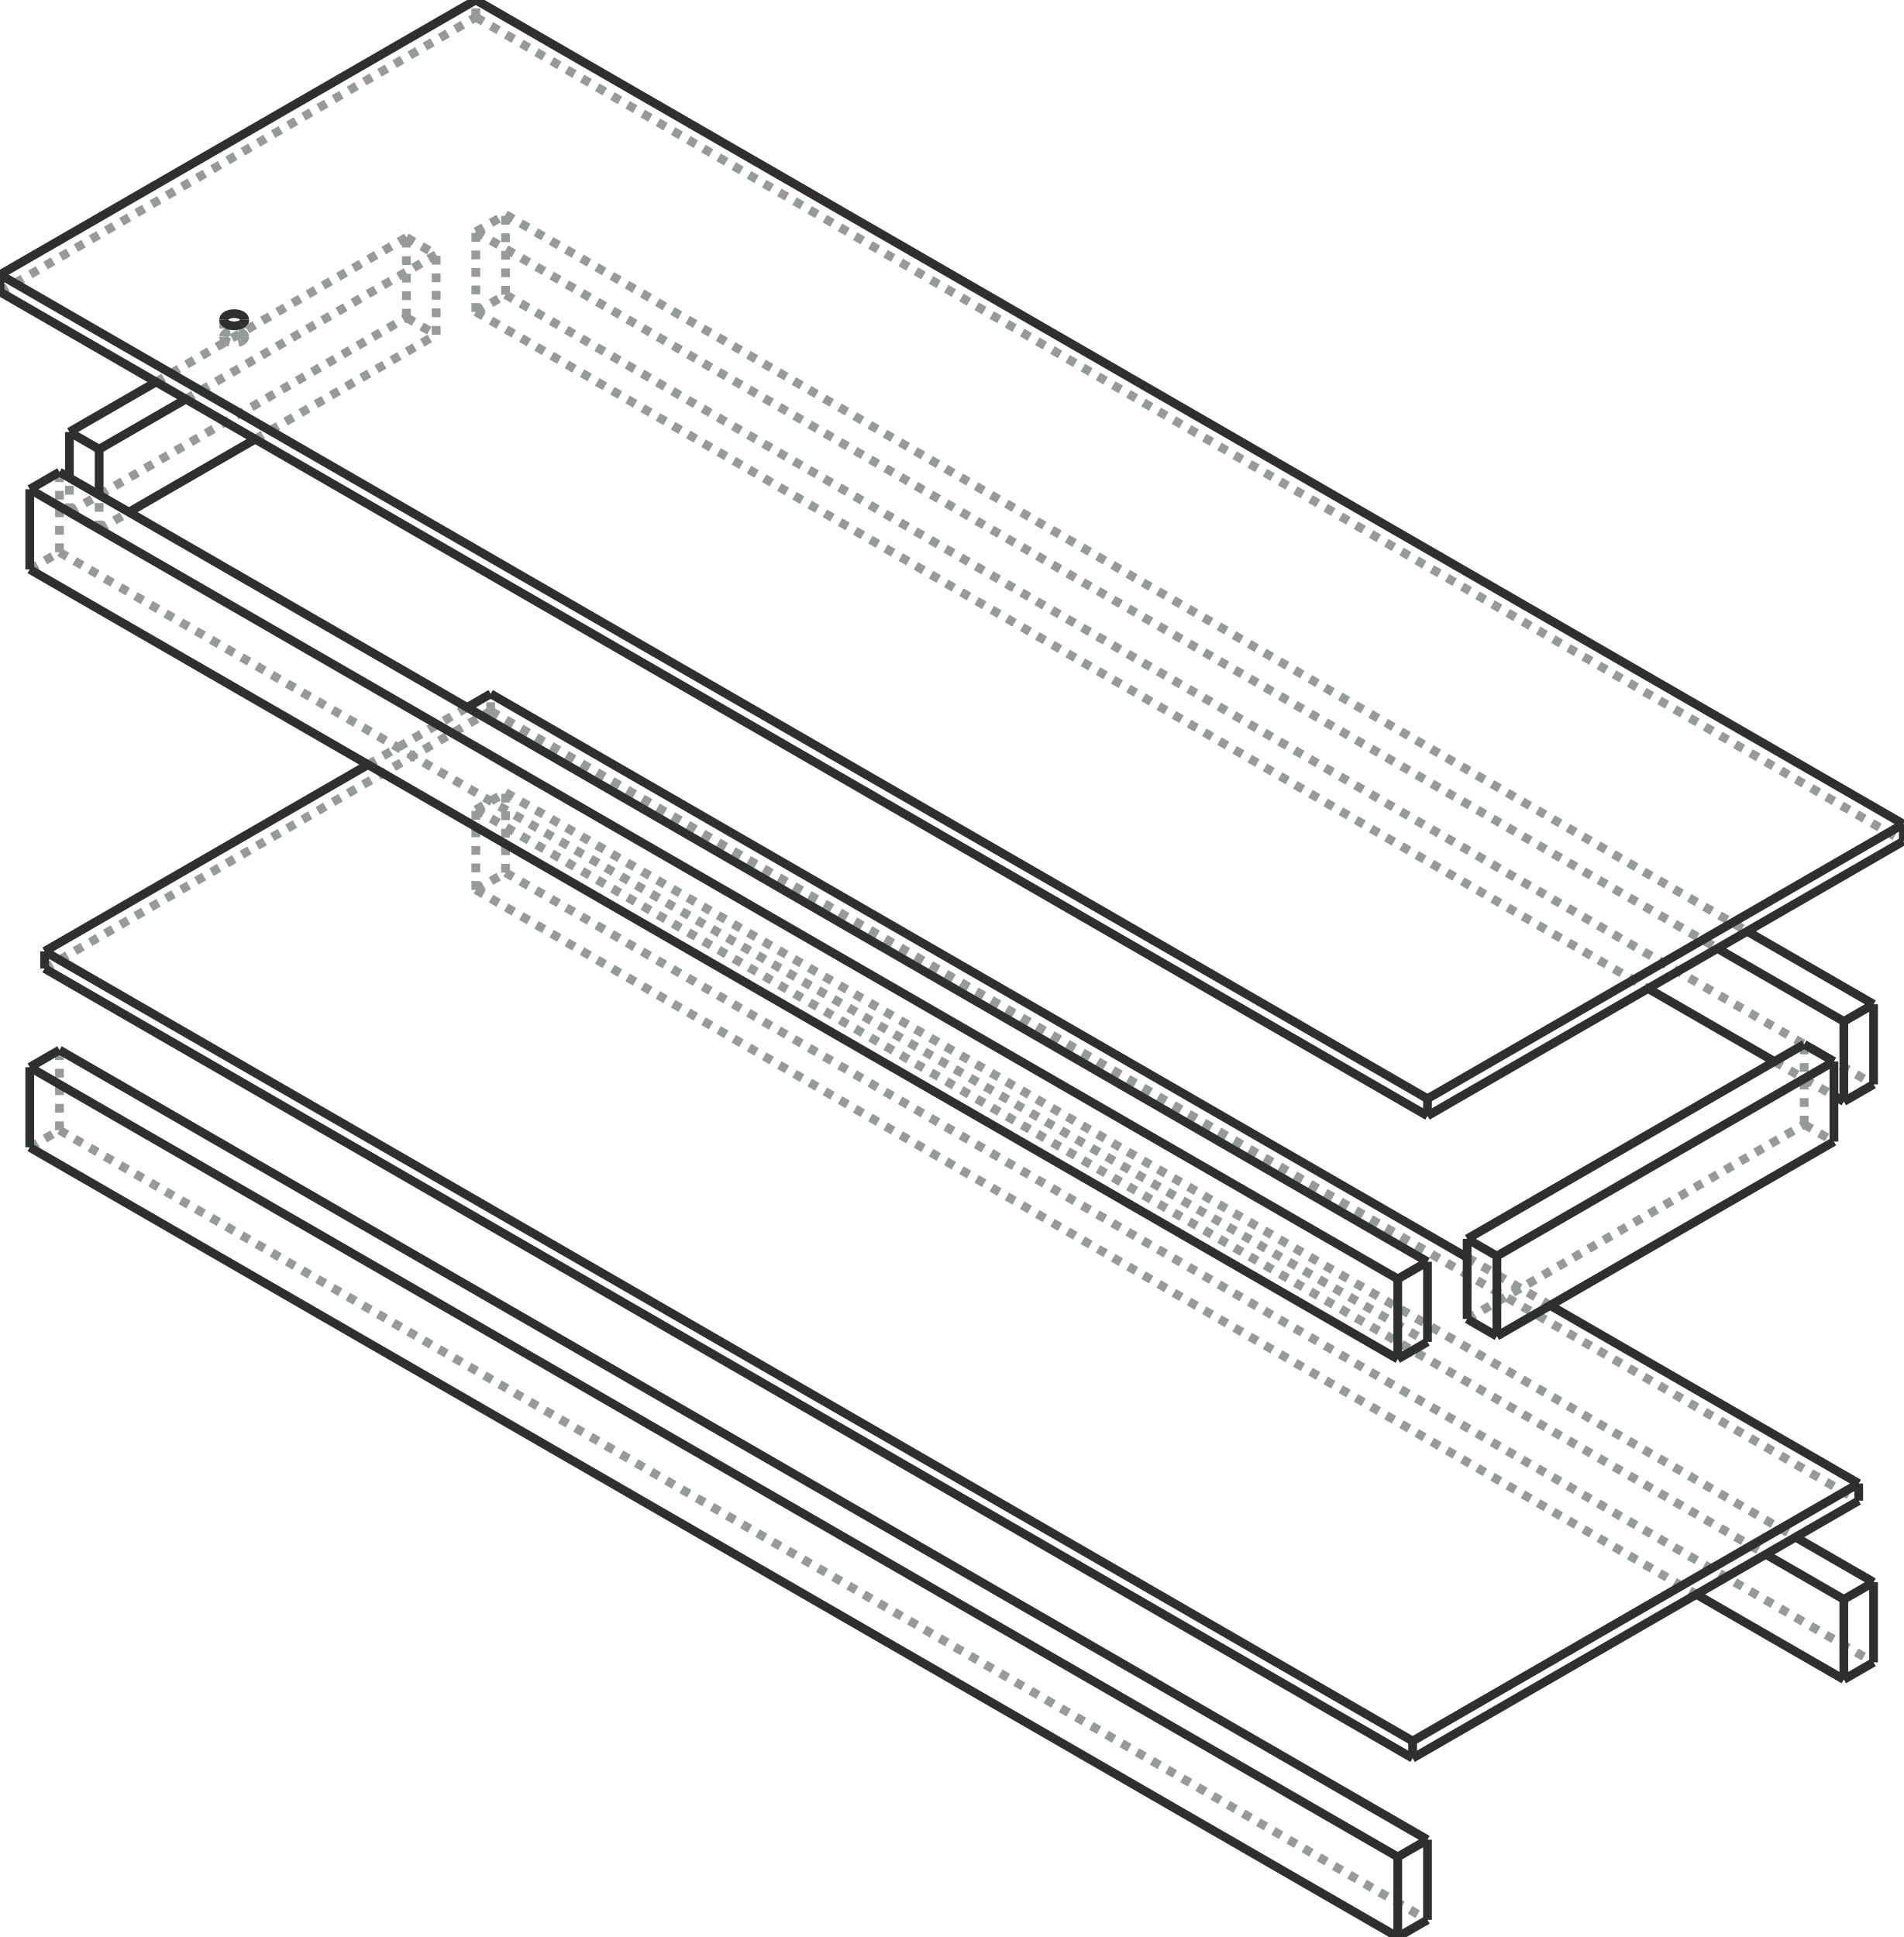
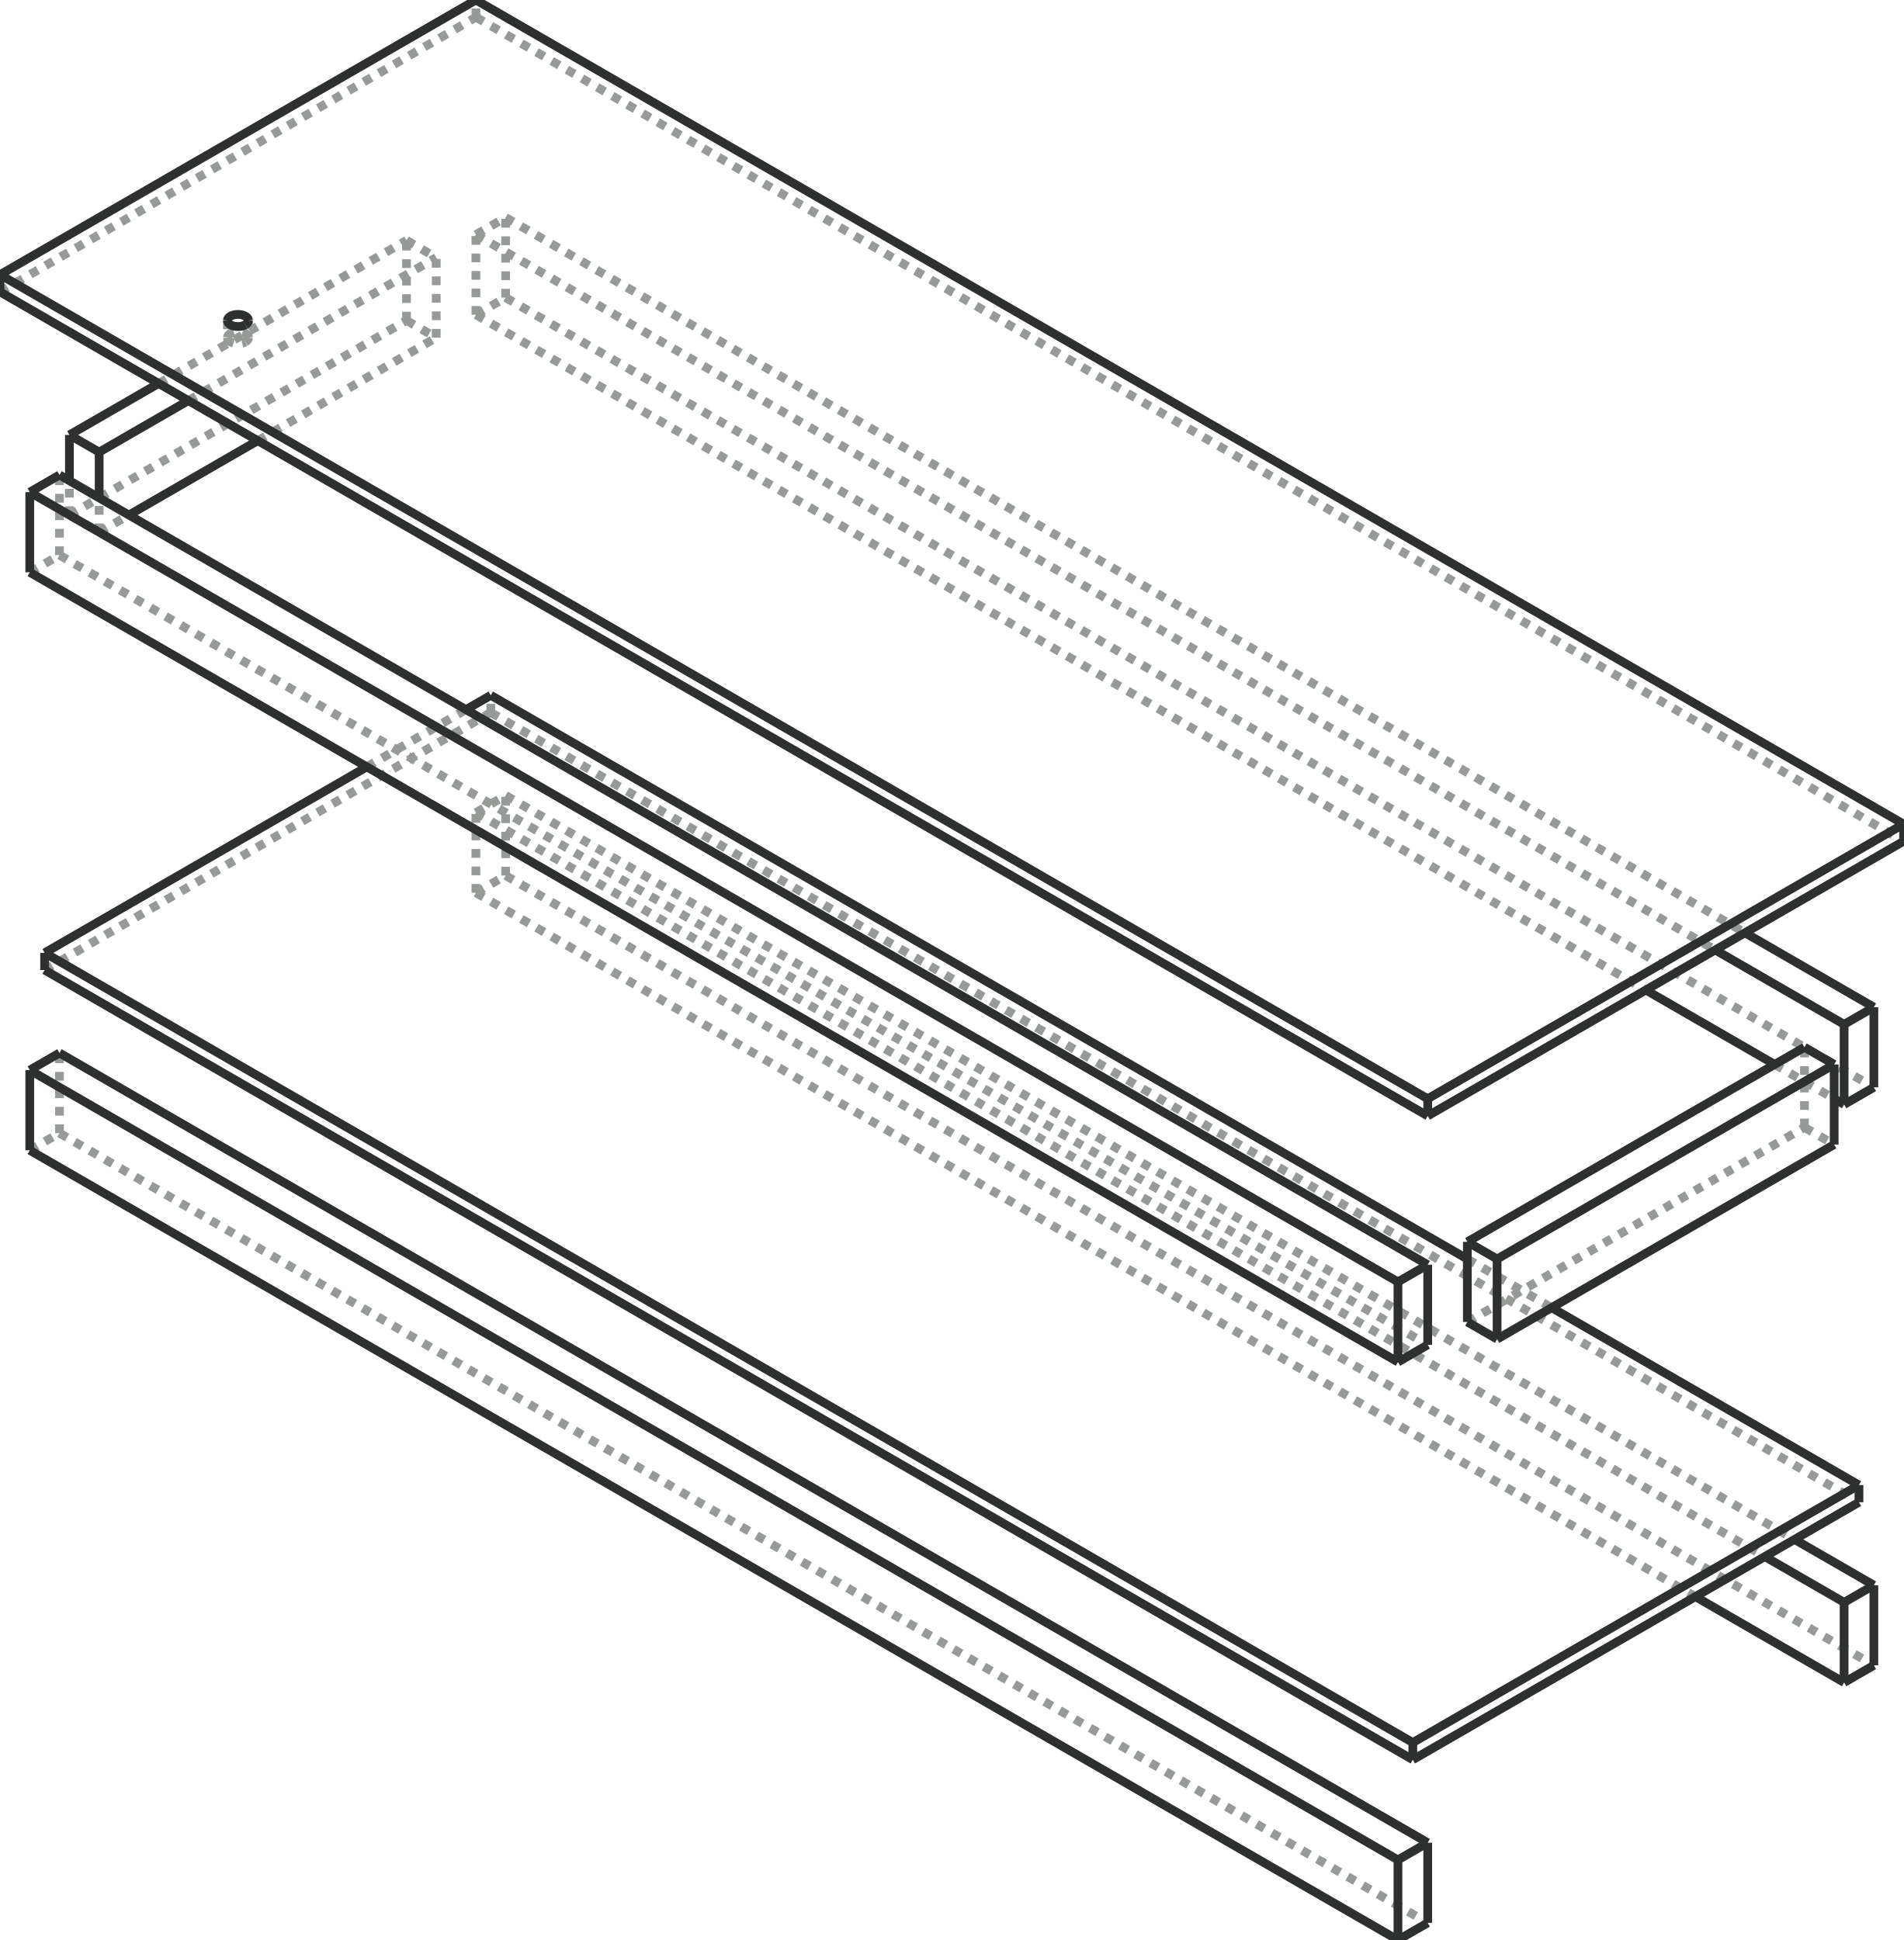
- <svg xmlns="http://www.w3.org/2000/svg" width="97.75" height="99.497">
-   <g transform="scale(0.05669291, -0.05669291) translate(-0.0,-1158.772)" stroke-width="7.937" fill="none">
-     <g stroke="rgb(150,155,151)" fill="none" stroke-dasharray="7.937,7.937">
-       <path d="M431.052,352.563 L431.052,425.15 " />
-       <path d="M431.052,425.15 L457.993,440.704 " />
-       <path d="M457.993,368.117 L457.993,440.704 " />
-       <path d="M431.052,352.563 L457.993,368.117 " />
-       <path d="M431.052,352.563 L1536.755,-285.815 " />
-       <path d="M431.052,425.15 L1599.617,-249.521 " />
-       <path d="M457.993,368.117 L1697.268,-347.378 " />
-       <path d="M457.993,440.704 L1626.558,-233.967 " />
-       <path d="M53.882,134.804 L53.882,207.39 " />
-       <path d="M26.941,119.249 L53.882,134.804 " />
-       <path d="M53.882,134.804 L1293.157,-580.692 " />
-       <path d="M431.052,876.223 L431.052,948.81 " />
-       <path d="M431.052,948.81 L457.993,964.364 " />
-       <path d="M457.993,891.778 L457.993,964.364 " />
-       <path d="M431.052,876.223 L457.993,891.778 " />
-       <path d="M431.052,876.223 L1492.985,263.116 " />
-       <path d="M1607.466,197.021 L1661.347,165.912 " />
-       <path d="M431.052,948.81 L1555.847,299.409 " />
-       <path d="M457.993,891.778 L1697.268,176.282 " />
-       <path d="M457.993,964.364 L1582.788,314.964 " />
-       <path d="M53.882,658.464 L53.882,731.05 " />
-       <path d="M26.941,642.909 L53.882,658.464 " />
-       <path d="M53.882,658.464 L1293.157,-57.032 " />
-       <path d="M62.862,694.757 L62.862,725.865 " />
-       <path d="M141.421,812.7 L368.191,943.625 " />
-       <path d="M368.191,871.039 L368.191,943.625 " />
-       <path d="M62.862,694.757 L368.191,871.039 " />
-       <path d="M89.803,679.203 L89.803,710.311 " />
-       <path d="M168.362,797.146 L395.131,928.071 " />
-       <path d="M395.131,855.484 L395.131,928.071 " />
-       <path d="M89.803,679.203 L116.743,694.757 " />
-       <path d="M231.224,760.852 L395.131,855.484 " />
-       <path d="M62.862,694.757 L89.803,679.203 " />
-       <path d="M368.191,871.039 L395.131,855.484 " />
-       <path d="M368.191,943.625 L395.131,928.071 " />
-       <path d="M1634.407,139.988 L1634.407,212.575 " />
-       <path d="M1329.078,-36.293 L1634.407,139.988 " />
-       <path d="M1634.407,139.988 L1661.347,124.434 " />
-       <path d="M333.401,465.975 L423.203,517.822 " />
-       <path d="M444.523,514.577 L444.523,530.131 " />
-       <path d="M40.411,281.263 L444.523,514.577 " />
-       <path d="M444.523,514.577 L1683.798,-200.919 " />
-       <path d="M1329.078,19.433 L1404.279,-23.985 " />
-       <path d="M431.052,1143.218 L431.052,1158.772 " />
-       <path d="M0.0,894.35 L431.052,1143.218 " />
-       <path d="M431.052,1143.218 L1724.209,396.613 " />
-       <path d="M218.867,849.636 L219.03,849.733 L219.19,849.832 L219.344,849.933 L219.495,850.036 L219.641,850.141 L219.783,850.249 L219.92,850.358 L220.052,850.469 L220.179,850.583 L220.302,850.698 L220.42,850.814 L220.532,850.932 L220.64,851.052 L220.743,851.173 L220.84,851.296 L220.932,851.42 L221.019,851.546 L221.1,851.672 L221.176,851.8 L221.247,851.928 L221.312,852.058 L221.372,852.188 L221.426,852.32 L221.474,852.452 L221.517,852.585 L221.554,852.718 L221.585,852.852 L221.611,852.986 L221.631,853.12 L221.646,853.255 L221.654,853.39 L221.657,853.525 " />
-       <path d="M221.657,853.525 L221.654,853.66 L221.646,853.795 L221.631,853.929 L221.611,854.064 L221.585,854.198 L221.554,854.332 L221.517,854.465 L221.474,854.598 L221.426,854.73 L221.372,854.861 L221.312,854.991 L221.247,855.121 L221.176,855.25 L221.1,855.377 L221.019,855.504 L220.932,855.629 L220.84,855.753 L220.743,855.876 L220.64,855.997 L220.532,856.117 L220.42,856.235 L220.302,856.352 L220.179,856.467 L220.052,856.58 L219.92,856.691 L219.783,856.801 L219.641,856.908 L219.495,857.013 L219.344,857.117 L219.19,857.218 L219.03,857.317 L218.867,857.413 L218.7,857.508 L218.529,857.599 L218.354,857.689 L218.175,857.776 L217.992,857.86 L217.806,857.942 L217.617,858.021 L217.424,858.097 L217.228,858.171 L217.029,858.242 L216.827,858.31 L216.622,858.375 L216.415,858.437 L216.204,858.496 L215.992,858.552 L215.777,858.605 L215.56,858.655 L215.341,858.702 L215.12,858.746 L214.897,858.787 L214.672,858.825 L214.446,858.859 L214.219,858.89 L213.99,858.918 L213.76,858.943 L213.53,858.964 L213.298,858.983 L213.066,858.997 L212.833,859.009 L212.599,859.017 L212.366,859.022 L212.132,859.024 L211.898,859.022 L211.665,859.017 L211.431,859.009 L211.198,858.997 L210.966,858.983 L210.734,858.964 L210.504,858.943 L210.274,858.918 L210.045,858.89 L209.818,858.859 L209.592,858.825 L209.367,858.787 L209.144,858.746 L208.923,858.702 L208.704,858.655 L208.487,858.605 L208.272,858.552 L208.06,858.496 L207.849,858.437 L207.642,858.375 L207.437,858.31 L207.235,858.242 L207.036,858.171 L206.84,858.097 L206.647,858.021 L206.458,857.942 L206.272,857.86 L206.089,857.776 L205.911,857.689 L205.735,857.599 L205.564,857.508 L205.397,857.413 L205.234,857.317 L205.074,857.218 L204.92,857.117 L204.769,857.013 L204.623,856.908 L204.481,856.801 L204.345,856.691 L204.212,856.58 L204.085,856.467 L203.962,856.352 L203.844,856.235 L203.732,856.117 L203.624,855.997 L203.522,855.876 L203.424,855.753 L203.332,855.629 L203.245,855.504 L203.164,855.377 L203.088,855.25 L203.017,855.121 L202.952,854.991 L202.892,854.861 L202.838,854.73 L202.79,854.598 L202.747,854.465 L202.71,854.332 L202.679,854.198 L202.653,854.064 L202.633,853.929 L202.619,853.795 L202.61,853.66 L202.607,853.525 " />
-       <path d="M202.607,853.525 L202.609,853.423 L202.613,853.322 L202.622,853.221 L202.633,853.12 L202.647,853.019 L202.665,852.919 L202.686,852.818 L202.71,852.718 L202.737,852.618 L202.768,852.518 L202.802,852.419 L202.838,852.32 L202.878,852.221 L202.922,852.123 L202.968,852.025 L203.017,851.928 L203.07,851.832 L203.125,851.736 L203.184,851.64 L203.245,851.546 L203.31,851.451 L203.377,851.358 L203.448,851.265 L203.522,851.173 L203.598,851.082 L203.677,850.992 L203.759,850.903 L203.844,850.814 L203.932,850.727 L204.023,850.64 L204.116,850.554 L204.212,850.469 L204.311,850.386 L204.412,850.303 L204.516,850.222 L204.623,850.141 L204.732,850.062 L204.844,849.984 L204.958,849.907 L205.074,849.832 L205.193,849.757 L205.315,849.684 L205.438,849.612 L205.564,849.542 L205.692,849.473 L205.823,849.405 L205.955,849.339 L206.089,849.274 L206.226,849.21 L206.365,849.148 L206.505,849.088 L206.647,849.029 L206.792,848.971 L206.938,848.915 L207.086,848.861 L207.235,848.808 L207.386,848.757 L207.539,848.707 L207.694,848.659 L207.849,848.613 L208.166,848.525 L208.487,848.444 L208.813,848.37 L209.144,848.303 L209.479,848.243 L209.818,848.19 L210.159,848.145 L210.504,848.106 L210.85,848.075 L211.198,848.052 L211.548,848.036 L211.898,848.027 L212.249,848.026 L212.599,848.032 L212.949,848.046 L213.298,848.067 L213.645,848.095 L213.99,848.131 L214.333,848.174 L214.672,848.225 L215.009,848.282 L215.341,848.347 L215.669,848.419 L215.992,848.497 L216.31,848.583 L216.467,848.628 L216.622,848.675 L216.776,848.723 L216.928,848.773 L217.079,848.825 L217.228,848.879 L217.375,848.934 L217.521,848.99 L217.664,849.048 L217.806,849.108 L217.946,849.169 L218.084,849.231 L218.22,849.295 L218.354,849.361 L218.485,849.427 L218.615,849.496 L218.742,849.565 L218.867,849.636 " />
-       <path d="M202.607,869.079 L202.607,853.525 " />
-       <path d="M221.657,869.079 L221.657,853.525 " />
+ <svg xmlns="http://www.w3.org/2000/svg" width="97.75" height="99.645">
+   <g transform="scale(1.44, -1.44) translate(-0.0,-45.72381)" stroke-width="0.312" fill="none">
+     <g stroke="rgb(150,155,151)" fill="none" stroke-dasharray="0.312,0.312">
+       <path d="M16.971,13.88 L16.971,16.738 " />
+       <path d="M16.971,16.738 L18.031,17.351 " />
+       <path d="M18.031,14.493 L18.031,17.351 " />
+       <path d="M16.971,13.88 L18.031,14.493 " />
+       <path d="M16.971,13.88 L60.458,-11.227 " />
+       <path d="M16.971,16.738 L62.933,-9.798 " />
+       <path d="M18.031,14.493 L66.822,-13.676 " />
+       <path d="M18.031,17.351 L63.993,-9.186 " />
+       <path d="M2.121,5.307 L2.121,8.165 " />
+       <path d="M1.061,4.695 L2.121,5.307 " />
+       <path d="M2.121,5.307 L50.912,-22.862 " />
+       <path d="M16.971,34.497 L16.971,37.355 " />
+       <path d="M16.971,37.355 L18.031,37.967 " />
+       <path d="M18.031,35.109 L18.031,37.967 " />
+       <path d="M16.971,34.497 L18.031,35.109 " />
+       <path d="M16.971,34.497 L58.69,10.41 " />
+       <path d="M63.286,7.757 L65.407,6.532 " />
+       <path d="M16.971,37.355 L61.165,11.839 " />
+       <path d="M18.031,35.109 L66.822,6.94 " />
+       <path d="M18.031,37.967 L62.225,12.452 " />
+       <path d="M2.121,25.924 L2.121,28.782 " />
+       <path d="M1.061,25.311 L2.121,25.924 " />
+       <path d="M2.121,25.924 L50.912,-2.245 " />
+       <path d="M2.475,27.353 L2.475,28.577 " />
+       <path d="M5.657,32.047 L14.496,37.151 " />
+       <path d="M14.496,34.293 L14.496,37.151 " />
+       <path d="M2.475,27.353 L14.496,34.293 " />
+       <path d="M3.536,26.74 L3.536,27.965 " />
+       <path d="M6.718,31.435 L15.556,36.538 " />
+       <path d="M15.556,33.68 L15.556,36.538 " />
+       <path d="M3.536,26.74 L4.596,27.353 " />
+       <path d="M9.192,30.006 L15.556,33.68 " />
+       <path d="M2.475,27.353 L3.536,26.74 " />
+       <path d="M14.496,34.293 L15.556,33.68 " />
+       <path d="M14.496,37.151 L15.556,36.538 " />
+       <path d="M64.347,5.511 L64.347,8.369 " />
+       <path d="M52.326,-1.429 L64.347,5.511 " />
+       <path d="M64.347,5.511 L65.407,4.899 " />
+       <path d="M13.081,18.371 L16.617,20.412 " />
+       <path d="M17.501,20.31 L17.501,20.923 " />
+       <path d="M1.591,11.125 L17.501,20.31 " />
+       <path d="M17.501,20.31 L66.291,-7.859 " />
+       <path d="M52.326,0.816 L55.331,-0.919 " />
+       <path d="M16.971,45.111 L16.971,45.724 " />
+       <path d="M0.0,35.313 L16.971,45.111 " />
+       <path d="M16.971,45.111 L67.882,15.718 " />
+       <path d="M8.75,33.527 L8.775,33.543 L8.797,33.56 L8.816,33.578 L8.832,33.598 L8.844,33.618 L8.853,33.638 L8.858,33.659 L8.86,33.68 " />
+       <path d="M8.86,33.68 L8.858,33.702 L8.853,33.723 L8.844,33.743 L8.832,33.763 L8.816,33.783 L8.797,33.801 L8.775,33.818 L8.75,33.834 L8.723,33.848 L8.694,33.861 L8.662,33.871 L8.629,33.881 L8.594,33.888 L8.558,33.893 L8.522,33.896 L8.485,33.897 L8.449,33.896 L8.412,33.893 L8.376,33.888 L8.342,33.881 L8.309,33.871 L8.277,33.861 L8.247,33.848 L8.22,33.834 L8.195,33.818 L8.173,33.801 L8.155,33.783 L8.139,33.763 L8.126,33.743 L8.117,33.723 L8.112,33.702 L8.11,33.68 " />
+       <path d="M8.11,33.68 L8.111,33.665 L8.114,33.649 L8.126,33.618 L8.146,33.588 L8.173,33.56 L8.207,33.535 L8.247,33.513 L8.292,33.495 L8.342,33.48 L8.394,33.47 L8.449,33.465 L8.504,33.464 L8.558,33.468 L8.612,33.477 L8.662,33.49 L8.709,33.507 L8.75,33.527 " />
+       <path d="M8.11,34.293 L8.11,33.68 " />
+       <path d="M8.86,34.293 L8.86,33.68 " />
    </g>
    <g stroke="rgb(45,48,46)" fill="none">
-       <path d="M1670.328,-362.933 L1670.328,-290.346 " />
-       <path d="M1670.328,-290.346 L1697.268,-274.792 " />
-       <path d="M1697.268,-347.378 L1697.268,-274.792 " />
-       <path d="M1670.328,-362.933 L1697.268,-347.378 " />
-       <path d="M1536.755,-285.815 L1670.328,-362.933 " />
-       <path d="M1599.617,-249.521 L1670.328,-290.346 " />
-       <path d="M1626.558,-233.967 L1697.268,-274.792 " />
-       <path d="M26.941,119.249 L26.941,191.836 " />
-       <path d="M26.941,191.836 L53.882,207.39 " />
-       <path d="M1266.216,-596.247 L1266.216,-523.66 " />
-       <path d="M1266.216,-523.66 L1293.157,-508.106 " />
-       <path d="M1293.157,-580.692 L1293.157,-508.106 " />
-       <path d="M1266.216,-596.247 L1293.157,-580.692 " />
-       <path d="M26.941,119.249 L1266.216,-596.247 " />
-       <path d="M26.941,191.836 L1266.216,-523.66 " />
-       <path d="M53.882,207.39 L1293.157,-508.106 " />
-       <path d="M1670.328,160.727 L1670.328,233.314 " />
-       <path d="M1670.328,233.314 L1697.268,248.868 " />
-       <path d="M1697.268,176.282 L1697.268,248.868 " />
-       <path d="M1670.328,160.727 L1697.268,176.282 " />
-       <path d="M1492.985,263.116 L1607.466,197.021 " />
-       <path d="M1661.347,165.912 L1670.328,160.727 " />
-       <path d="M1555.847,299.409 L1670.328,233.314 " />
-       <path d="M1582.788,314.964 L1697.268,248.868 " />
-       <path d="M26.941,642.909 L26.941,715.496 " />
-       <path d="M26.941,715.496 L53.882,731.05 " />
-       <path d="M1266.216,-72.587 L1266.216,1.1368683772161603e-13 " />
-       <path d="M1266.216,1.1368683772161603e-13 L1293.157,15.554 " />
-       <path d="M1293.157,-57.032 L1293.157,15.554 " />
-       <path d="M1266.216,-72.587 L1293.157,-57.032 " />
-       <path d="M26.941,642.909 L1266.216,-72.587 " />
-       <path d="M26.941,715.496 L1266.216,6.850165904138311e-14 " />
-       <path d="M53.882,731.05 L1293.157,15.554 " />
-       <path d="M62.862,725.865 L62.862,767.343 " />
-       <path d="M62.862,767.343 L141.421,812.7 " />
-       <path d="M89.803,710.311 L89.803,751.789 " />
-       <path d="M89.803,751.789 L168.362,797.146 " />
-       <path d="M116.743,694.757 L231.224,760.852 " />
-       <path d="M62.862,767.343 L89.803,751.789 " />
-       <path d="M1329.078,-36.293 L1329.078,36.293 " />
-       <path d="M1329.078,36.293 L1634.407,212.575 " />
-       <path d="M1356.019,-51.848 L1356.019,20.739 " />
-       <path d="M1356.019,20.739 L1661.347,197.021 " />
-       <path d="M1661.347,124.434 L1661.347,197.021 " />
-       <path d="M1356.019,-51.848 L1661.347,124.434 " />
-       <path d="M1329.078,-36.293 L1356.019,-51.848 " />
-       <path d="M1329.078,36.293 L1356.019,20.739 " />
-       <path d="M1634.407,212.575 L1661.347,197.021 " />
-       <path d="M40.411,281.263 L40.411,296.817 " />
-       <path d="M40.411,296.817 L333.401,465.975 " />
-       <path d="M423.203,517.822 L444.523,530.131 " />
-       <path d="M1279.686,-434.233 L1279.686,-418.679 " />
-       <path d="M1279.686,-418.679 L1683.798,-185.365 " />
-       <path d="M1683.798,-200.919 L1683.798,-185.365 " />
-       <path d="M1279.686,-434.233 L1683.798,-200.919 " />
-       <path d="M40.411,281.263 L1279.686,-434.233 " />
-       <path d="M40.411,296.817 L1279.686,-418.679 " />
-       <path d="M444.523,530.131 L1329.078,19.433 " />
-       <path d="M1404.279,-23.985 L1683.798,-185.365 " />
-       <path d="M0.0,894.35 L0.0,909.904 " />
-       <path d="M0.0,909.904 L431.052,1158.772 " />
-       <path d="M0.0,894.35 L1293.157,147.745 " />
-       <path d="M1293.157,147.745 L1293.157,163.299 " />
-       <path d="M0.0,909.904 L1293.157,163.299 " />
-       <path d="M431.052,1158.772 L1724.209,412.167 " />
-       <path d="M1293.157,163.299 L1724.209,412.167 " />
-       <path d="M218.867,865.19 L219.03,865.287 L219.19,865.386 L219.344,865.487 L219.495,865.59 L219.641,865.696 L219.783,865.803 L219.92,865.912 L220.052,866.024 L220.179,866.137 L220.302,866.252 L220.42,866.368 L220.532,866.487 L220.64,866.606 L220.743,866.728 L220.84,866.85 L220.932,866.974 L221.019,867.1 L221.1,867.226 L221.176,867.354 L221.247,867.483 L221.312,867.612 L221.372,867.743 L221.426,867.874 L221.474,868.006 L221.517,868.139 L221.554,868.272 L221.585,868.406 L221.611,868.54 L221.631,868.674 L221.646,868.809 L221.654,868.944 L221.657,869.079 " />
-       <path d="M221.657,869.079 L221.654,869.214 L221.646,869.349 L221.631,869.484 L221.611,869.618 L221.585,869.752 L221.554,869.886 L221.517,870.019 L221.474,870.152 L221.426,870.284 L221.372,870.415 L221.312,870.546 L221.247,870.675 L221.176,870.804 L221.1,870.932 L221.019,871.058 L220.932,871.183 L220.84,871.307 L220.743,871.43 L220.64,871.551 L220.532,871.671 L220.42,871.79 L220.302,871.906 L220.179,872.021 L220.052,872.134 L219.92,872.245 L219.783,872.355 L219.641,872.462 L219.495,872.568 L219.344,872.671 L219.19,872.772 L219.03,872.871 L218.867,872.968 L218.7,873.062 L218.529,873.154 L218.354,873.243 L218.175,873.33 L217.992,873.414 L217.806,873.496 L217.617,873.575 L217.424,873.651 L217.228,873.725 L217.029,873.796 L216.827,873.864 L216.622,873.929 L216.415,873.991 L216.204,874.05 L215.992,874.106 L215.777,874.16 L215.56,874.21 L215.341,874.257 L215.12,874.301 L214.897,874.341 L214.672,874.379 L214.446,874.413 L214.219,874.445 L213.99,874.473 L213.76,874.497 L213.53,874.519 L213.298,874.537 L213.066,874.552 L212.833,874.563 L212.599,874.572 L212.366,874.577 L212.132,874.578 L211.898,874.577 L211.665,874.572 L211.431,874.563 L211.198,874.552 L210.966,874.537 L210.734,874.519 L210.504,874.497 L210.274,874.473 L210.045,874.445 L209.818,874.413 L209.592,874.379 L209.367,874.341 L209.144,874.301 L208.923,874.257 L208.704,874.21 L208.487,874.16 L208.272,874.106 L208.06,874.05 L207.849,873.991 L207.642,873.929 L207.437,873.864 L207.235,873.796 L207.036,873.725 L206.84,873.651 L206.647,873.575 L206.458,873.496 L206.272,873.414 L206.089,873.33 L205.911,873.243 L205.735,873.154 L205.564,873.062 L205.397,872.968 L205.234,872.871 L205.074,872.772 L204.92,872.671 L204.769,872.568 L204.623,872.462 L204.481,872.355 L204.345,872.245 L204.212,872.134 L204.085,872.021 L203.962,871.906 L203.844,871.79 L203.732,871.671 L203.624,871.551 L203.522,871.43 L203.424,871.307 L203.332,871.183 L203.245,871.058 L203.164,870.932 L203.088,870.804 L203.017,870.675 L202.952,870.546 L202.892,870.415 L202.838,870.284 L202.79,870.152 L202.747,870.019 L202.71,869.886 L202.679,869.752 L202.653,869.618 L202.633,869.484 L202.619,869.349 L202.61,869.214 L202.607,869.079 " />
-       <path d="M202.607,869.079 L202.609,868.978 L202.613,868.877 L202.622,868.775 L202.633,868.674 L202.647,868.574 L202.665,868.473 L202.686,868.372 L202.71,868.272 L202.737,868.172 L202.768,868.072 L202.802,867.973 L202.838,867.874 L202.878,867.776 L202.922,867.677 L202.968,867.58 L203.017,867.483 L203.07,867.386 L203.125,867.29 L203.184,867.195 L203.245,867.1 L203.31,867.006 L203.377,866.912 L203.448,866.82 L203.522,866.728 L203.598,866.637 L203.677,866.546 L203.759,866.457 L203.844,866.368 L203.932,866.281 L204.023,866.194 L204.116,866.108 L204.212,866.024 L204.311,865.94 L204.412,865.858 L204.516,865.776 L204.623,865.696 L204.732,865.616 L204.844,865.538 L204.958,865.462 L205.074,865.386 L205.193,865.312 L205.315,865.238 L205.438,865.167 L205.564,865.096 L205.692,865.027 L205.823,864.959 L205.955,864.893 L206.089,864.828 L206.226,864.764 L206.365,864.702 L206.505,864.642 L206.647,864.583 L206.792,864.525 L206.938,864.469 L207.086,864.415 L207.235,864.362 L207.386,864.311 L207.539,864.261 L207.694,864.213 L207.849,864.167 L208.166,864.079 L208.487,863.998 L208.813,863.924 L209.144,863.857 L209.479,863.797 L209.818,863.745 L210.159,863.699 L210.504,863.661 L210.85,863.63 L211.198,863.606 L211.548,863.59 L211.898,863.581 L212.249,863.58 L212.599,863.586 L212.949,863.6 L213.298,863.621 L213.645,863.65 L213.99,863.685 L214.333,863.729 L214.672,863.779 L215.009,863.836 L215.341,863.901 L215.669,863.973 L215.992,864.051 L216.31,864.137 L216.467,864.182 L216.622,864.229 L216.776,864.278 L216.928,864.328 L217.079,864.38 L217.228,864.433 L217.375,864.488 L217.521,864.544 L217.664,864.602 L217.806,864.662 L217.946,864.723 L218.084,864.785 L218.22,864.849 L218.354,864.915 L218.485,864.982 L218.615,865.05 L218.742,865.119 L218.867,865.19 " />
-       <path d="M1724.209,396.613 L1724.209,412.167 " />
-       <path d="M1293.157,147.745 L1724.209,396.613 " />
+       <path d="M65.761,-14.289 L65.761,-11.431 " />
+       <path d="M65.761,-11.431 L66.822,-10.819 " />
+       <path d="M66.822,-13.676 L66.822,-10.819 " />
+       <path d="M65.761,-14.289 L66.822,-13.676 " />
+       <path d="M60.458,-11.227 L65.761,-14.289 " />
+       <path d="M62.933,-9.798 L65.761,-11.431 " />
+       <path d="M63.993,-9.186 L66.822,-10.819 " />
+       <path d="M1.061,4.695 L1.061,7.553 " />
+       <path d="M1.061,7.553 L2.121,8.165 " />
+       <path d="M49.851,-23.474 L49.851,-20.617 " />
+       <path d="M49.851,-20.617 L50.912,-20.004 " />
+       <path d="M50.912,-22.862 L50.912,-20.004 " />
+       <path d="M49.851,-23.474 L50.912,-22.862 " />
+       <path d="M1.061,4.695 L49.851,-23.474 " />
+       <path d="M1.061,7.553 L49.851,-20.617 " />
+       <path d="M2.121,8.165 L50.912,-20.004 " />
+       <path d="M65.761,6.328 L65.761,9.186 " />
+       <path d="M65.761,9.186 L66.822,9.798 " />
+       <path d="M66.822,6.94 L66.822,9.798 " />
+       <path d="M65.761,6.328 L66.822,6.94 " />
+       <path d="M58.69,10.41 L63.286,7.757 " />
+       <path d="M65.407,6.532 L65.761,6.328 " />
+       <path d="M61.165,11.839 L65.761,9.186 " />
+       <path d="M62.225,12.452 L66.822,9.798 " />
+       <path d="M1.061,25.311 L1.061,28.169 " />
+       <path d="M1.061,28.169 L2.121,28.782 " />
+       <path d="M49.851,-2.858 L49.851,-4.440892098500626e-16 " />
+       <path d="M49.851,0.0 L50.912,0.612 " />
+       <path d="M50.912,-2.245 L50.912,0.612 " />
+       <path d="M49.851,-2.858 L50.912,-2.245 " />
+       <path d="M1.061,25.311 L49.851,-2.858 " />
+       <path d="M1.061,28.169 L49.851,-2.7020901165478836e-15 " />
+       <path d="M2.121,28.782 L50.912,0.612 " />
+       <path d="M2.475,28.577 L2.475,30.21 " />
+       <path d="M2.475,30.21 L5.657,32.047 " />
+       <path d="M3.536,27.965 L3.536,29.598 " />
+       <path d="M3.536,29.598 L6.718,31.435 " />
+       <path d="M4.596,27.353 L9.192,30.006 " />
+       <path d="M2.475,30.21 L3.536,29.598 " />
+       <path d="M52.326,-1.429 L52.326,1.429 " />
+       <path d="M52.326,1.429 L64.347,8.369 " />
+       <path d="M53.387,-2.041 L53.387,0.816 " />
+       <path d="M53.387,0.816 L65.407,7.757 " />
+       <path d="M65.407,4.899 L65.407,7.757 " />
+       <path d="M53.387,-2.041 L65.407,4.899 " />
+       <path d="M52.326,-1.429 L53.387,-2.041 " />
+       <path d="M52.326,1.429 L53.387,0.816 " />
+       <path d="M64.347,8.369 L65.407,7.757 " />
+       <path d="M1.591,11.125 L1.591,11.737 " />
+       <path d="M1.591,11.737 L13.081,18.371 " />
+       <path d="M16.617,20.412 L17.501,20.923 " />
+       <path d="M50.381,-17.044 L50.381,-16.432 " />
+       <path d="M50.381,-16.432 L66.291,-7.246 " />
+       <path d="M66.291,-7.859 L66.291,-7.246 " />
+       <path d="M50.381,-17.044 L66.291,-7.859 " />
+       <path d="M1.591,11.125 L50.381,-17.044 " />
+       <path d="M1.591,11.737 L50.381,-16.432 " />
+       <path d="M17.501,20.923 L52.326,0.816 " />
+       <path d="M55.331,-0.919 L66.291,-7.246 " />
+       <path d="M0.0,35.313 L0.0,35.926 " />
+       <path d="M0.0,35.926 L16.971,45.724 " />
+       <path d="M0.0,35.313 L50.912,5.92 " />
+       <path d="M50.912,5.92 L50.912,6.532 " />
+       <path d="M0.0,35.926 L50.912,6.532 " />
+       <path d="M16.971,45.724 L67.882,16.33 " />
+       <path d="M50.912,6.532 L67.882,16.33 " />
+       <path d="M8.75,34.14 L8.775,34.156 L8.797,34.173 L8.816,34.191 L8.832,34.21 L8.844,34.23 L8.853,34.251 L8.858,34.272 L8.86,34.293 " />
+       <path d="M8.86,34.293 L8.858,34.314 L8.853,34.335 L8.844,34.356 L8.832,34.376 L8.816,34.395 L8.797,34.413 L8.775,34.43 L8.75,34.446 L8.723,34.46 L8.694,34.473 L8.662,34.484 L8.629,34.493 L8.594,34.5 L8.558,34.505 L8.522,34.508 L8.485,34.509 L8.449,34.508 L8.412,34.505 L8.376,34.5 L8.342,34.493 L8.309,34.484 L8.277,34.473 L8.247,34.46 L8.22,34.446 L8.195,34.43 L8.173,34.413 L8.155,34.395 L8.139,34.376 L8.126,34.356 L8.117,34.335 L8.112,34.314 L8.11,34.293 " />
+       <path d="M8.11,34.293 L8.111,34.277 L8.114,34.261 L8.126,34.23 L8.146,34.2 L8.173,34.173 L8.207,34.147 L8.247,34.125 L8.292,34.107 L8.342,34.093 L8.394,34.083 L8.449,34.077 L8.504,34.077 L8.558,34.081 L8.612,34.089 L8.662,34.102 L8.709,34.119 L8.75,34.14 " />
+       <path d="M67.882,15.718 L67.882,16.33 " />
+       <path d="M50.912,5.92 L67.882,15.718 " />
    </g>
  </g>
</svg>
